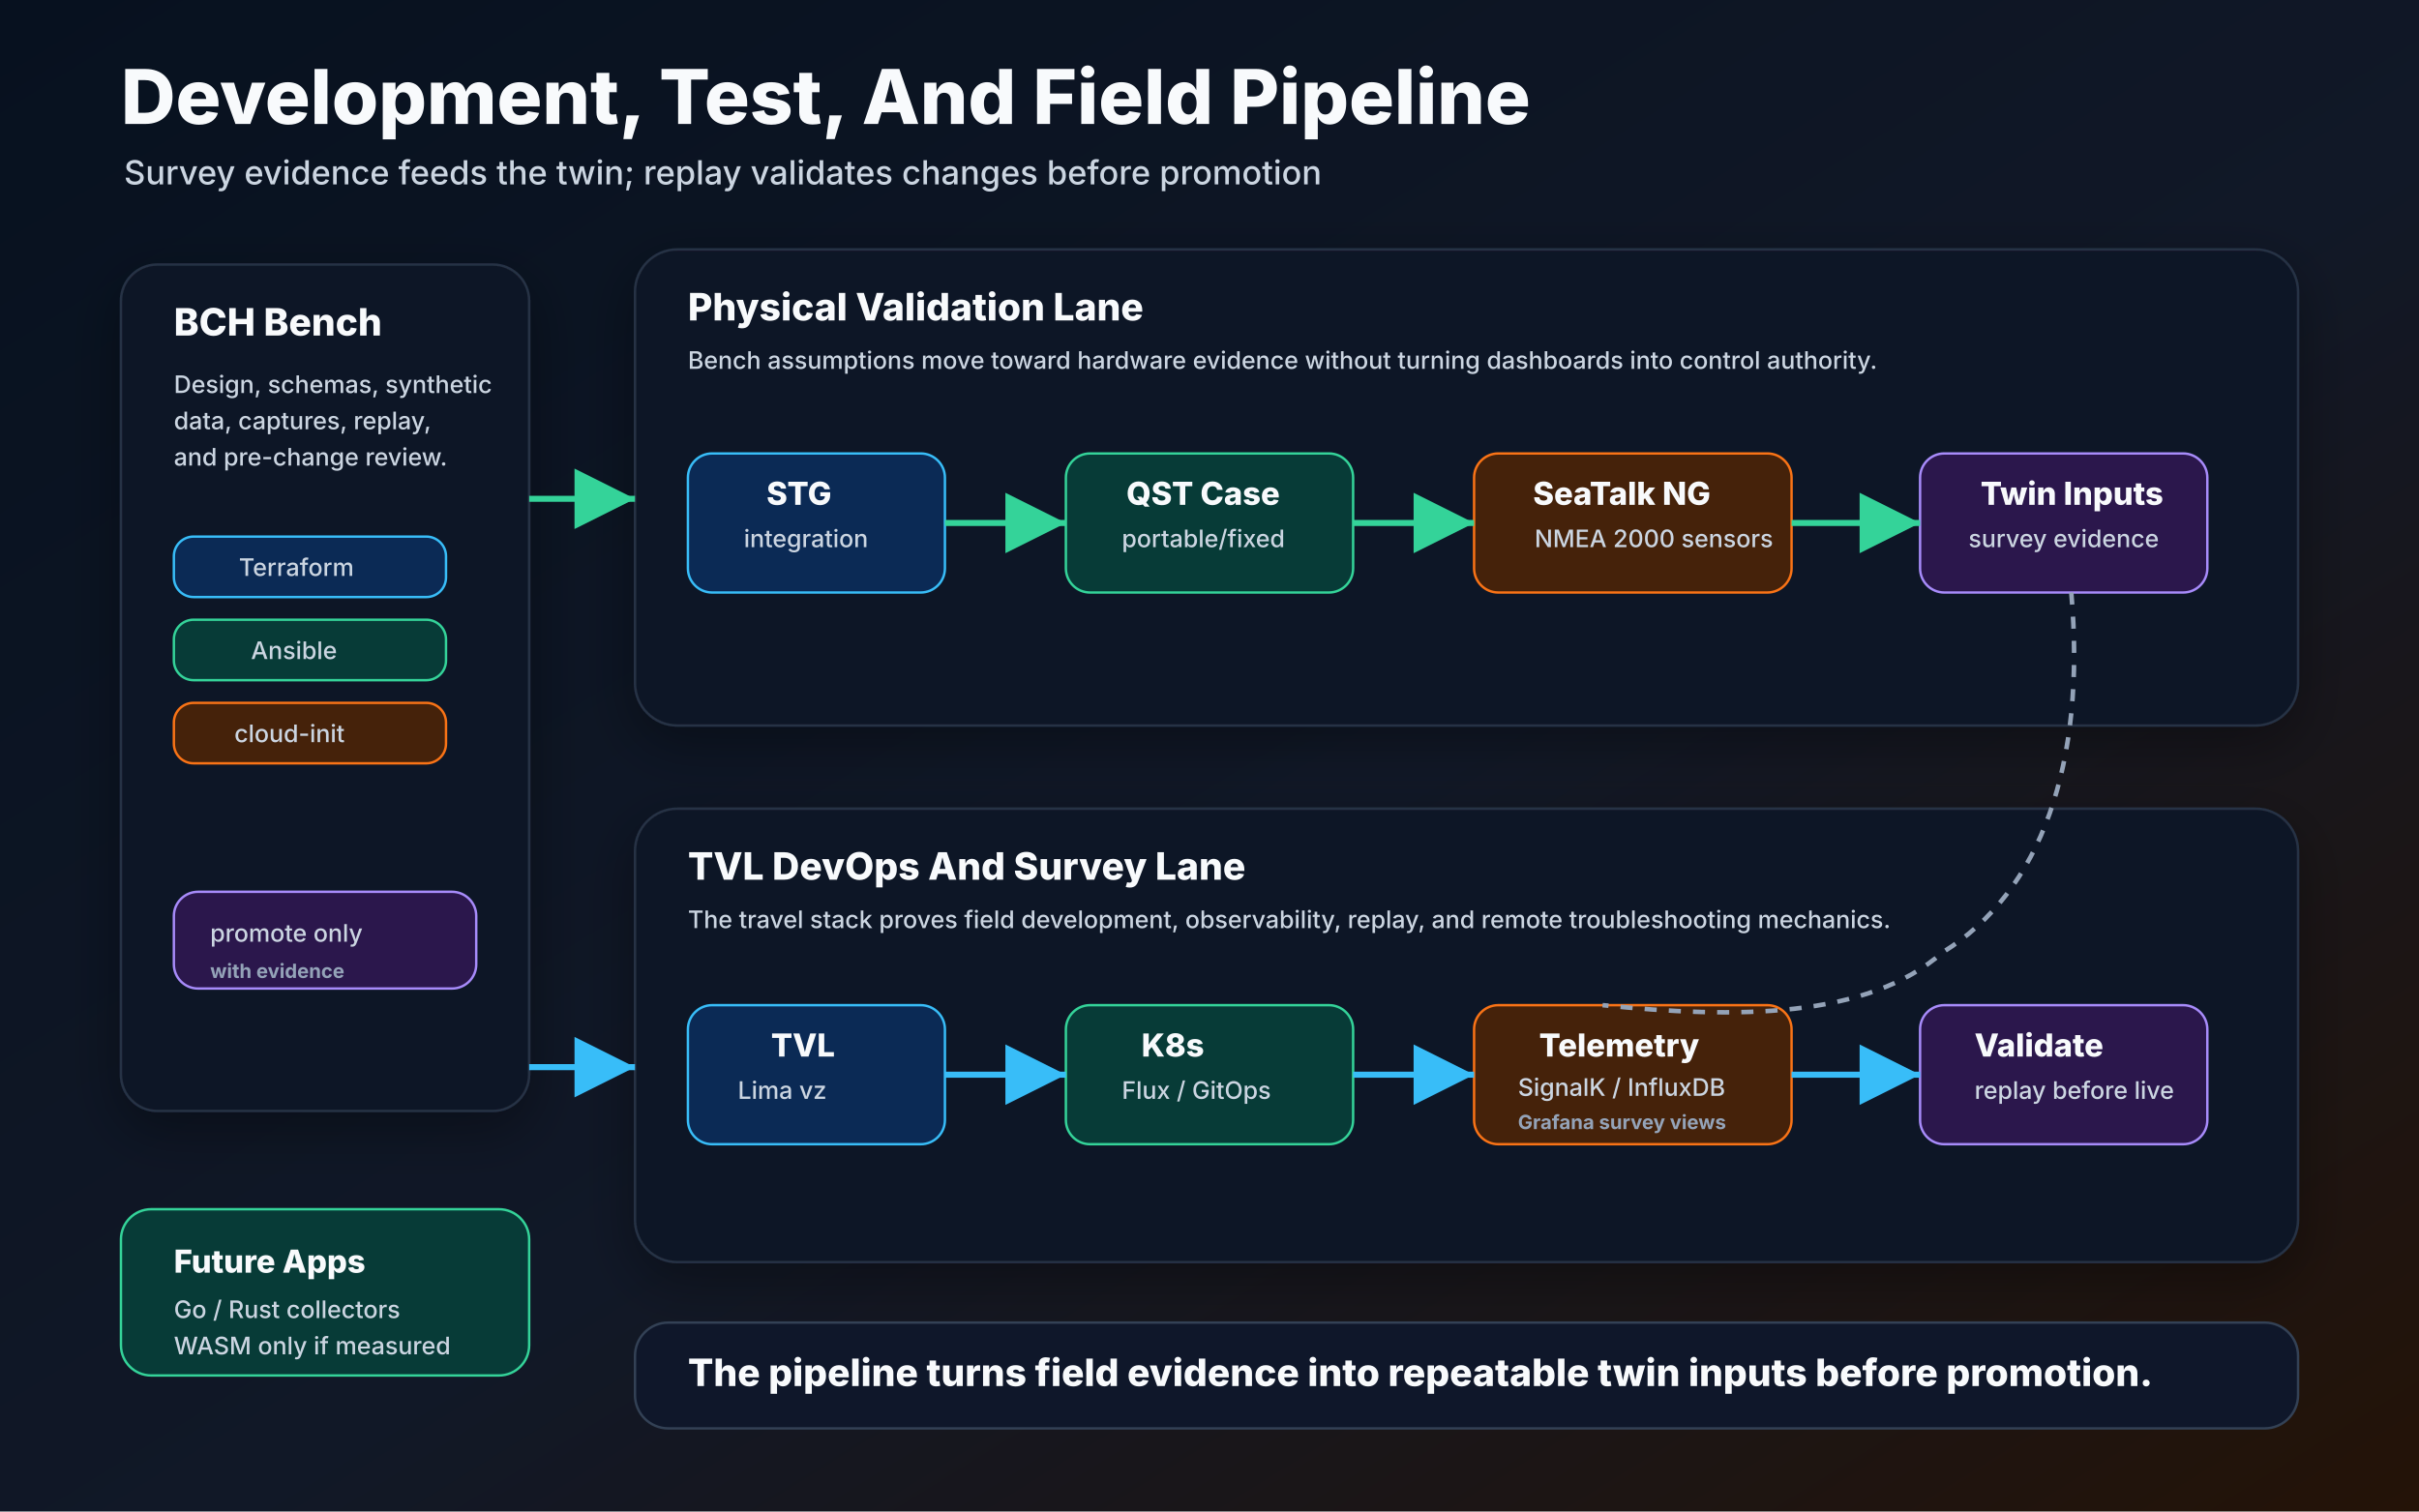
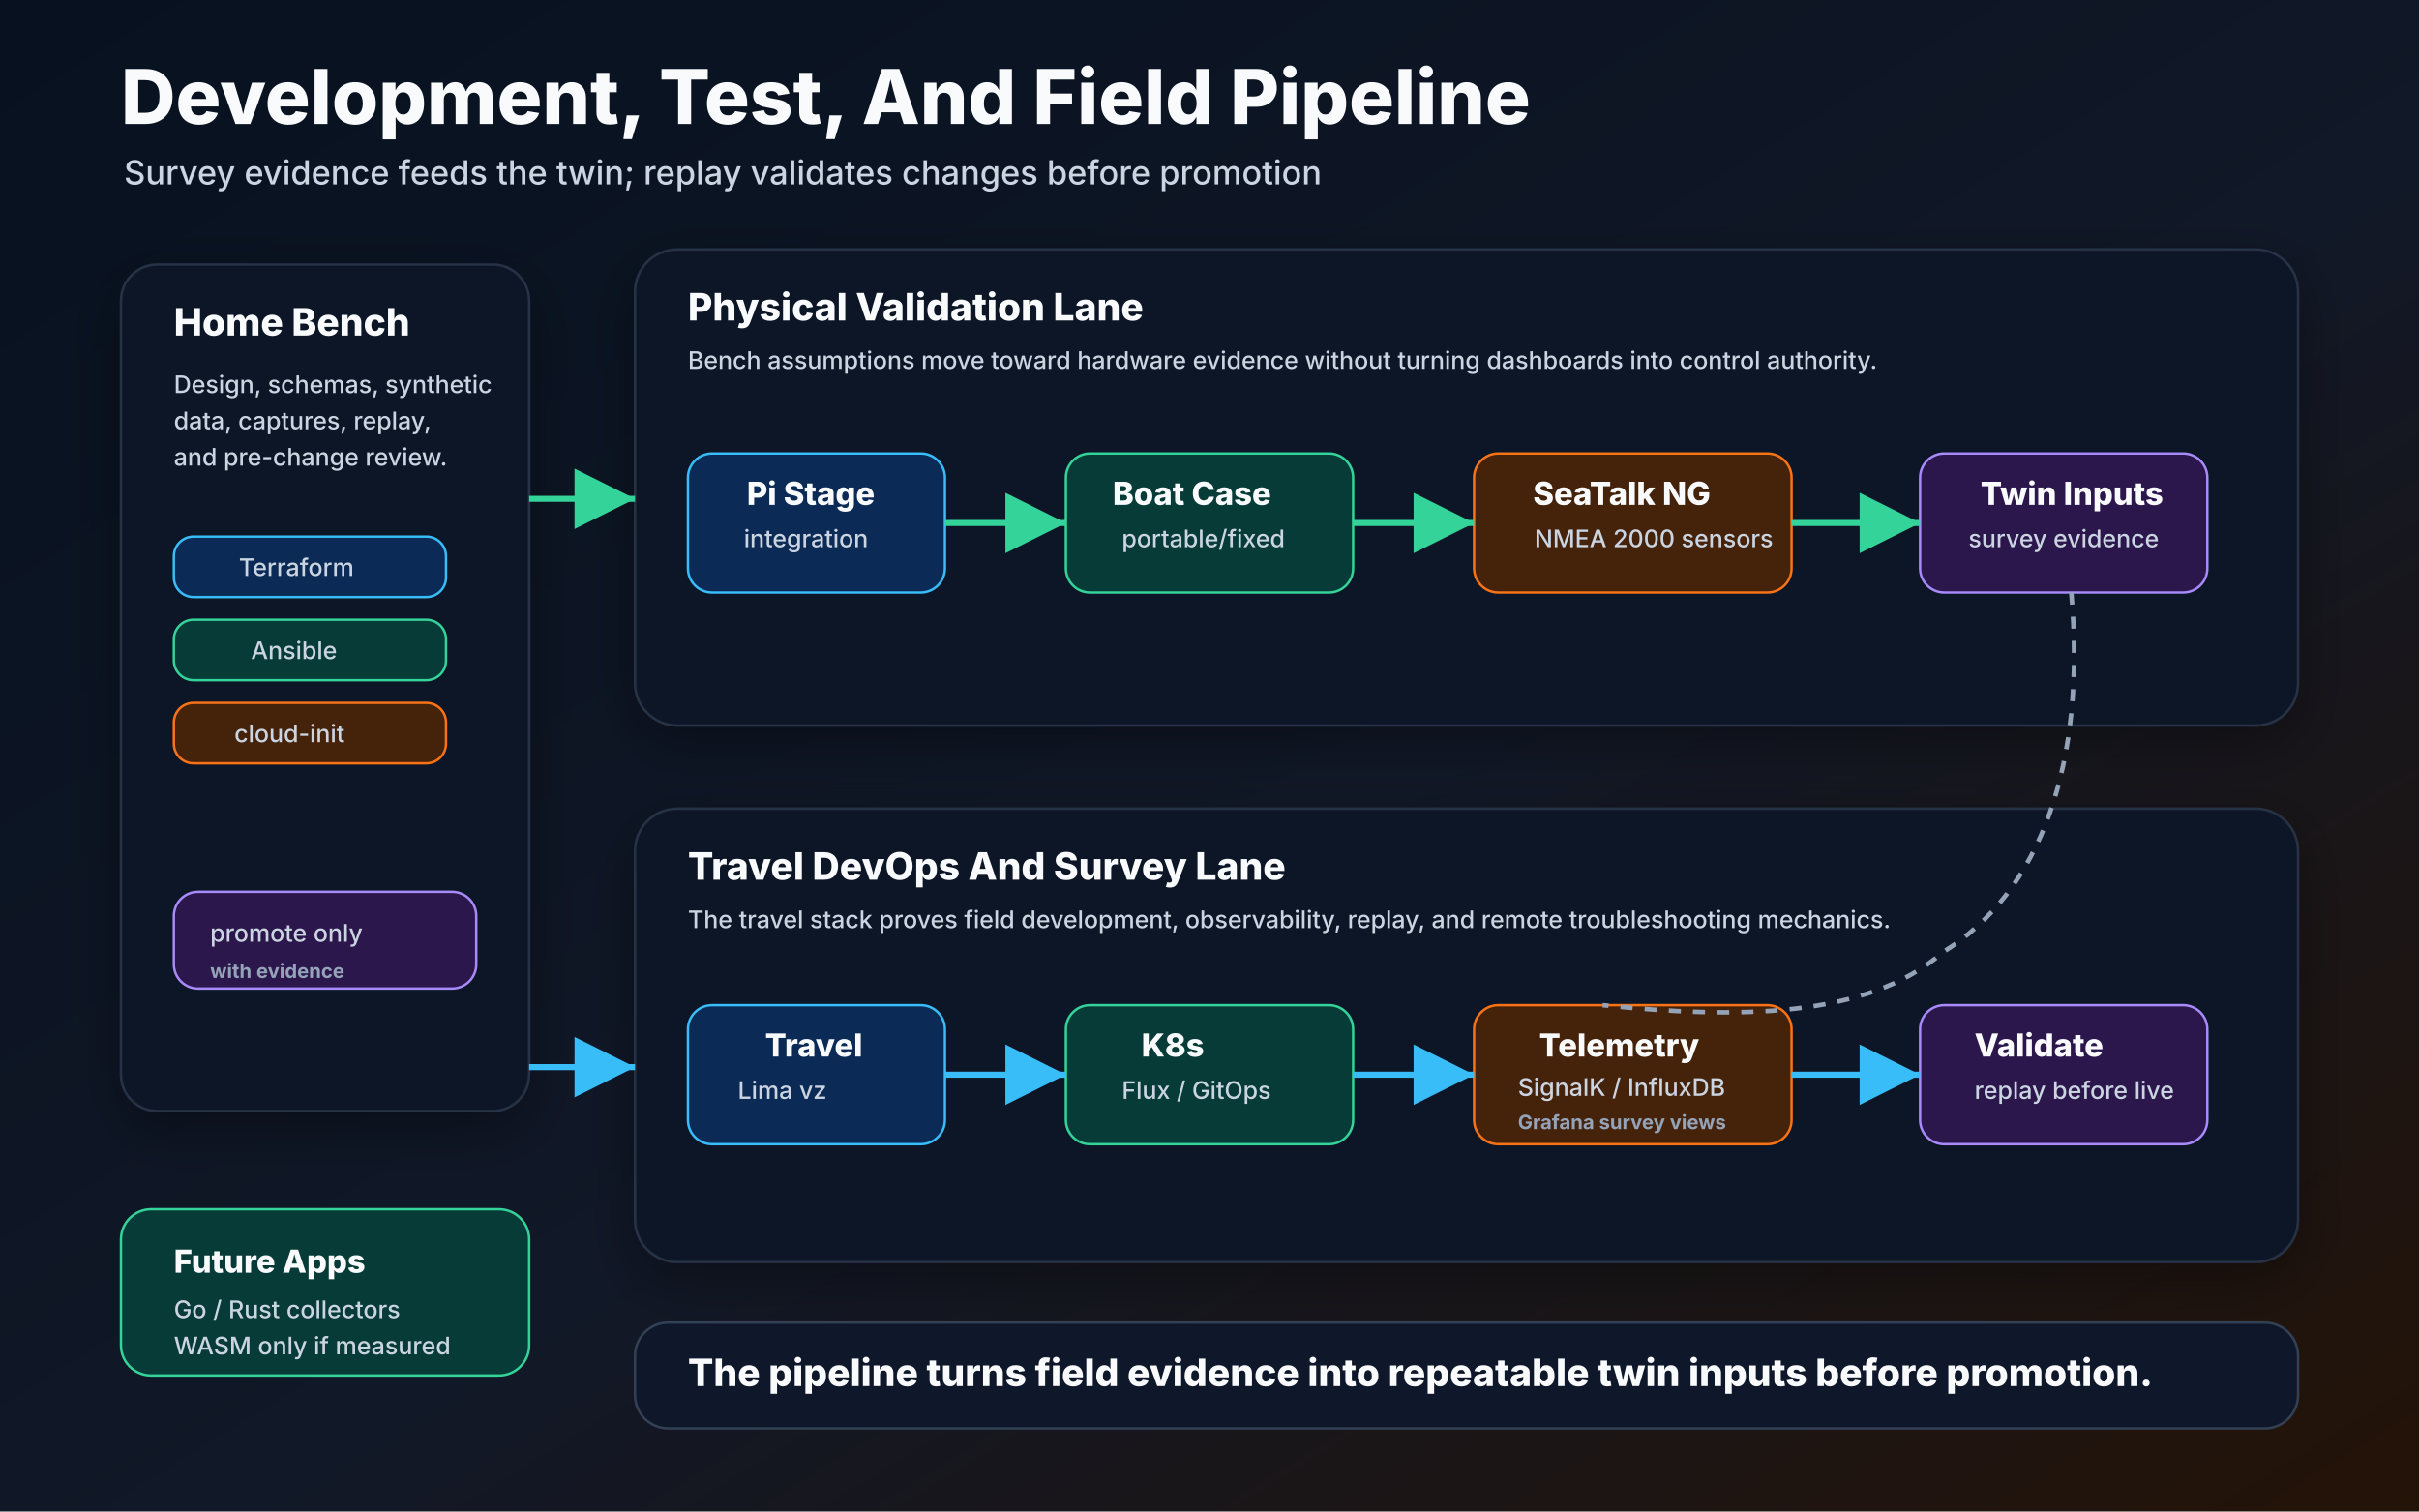
<svg xmlns="http://www.w3.org/2000/svg" width="1600" height="1000" viewBox="0 0 1600 1000" role="img" aria-labelledby="title desc">
  <defs>
    <linearGradient id="bg" x1="0" y1="0" x2="1" y2="1">
      <stop offset="0" stop-color="#07111f" />
      <stop offset="0.55" stop-color="#111827" />
      <stop offset="1" stop-color="#241307" />
    </linearGradient>
    <filter id="shadow" x="-20%" y="-20%" width="140%" height="140%">
      <feDropShadow dx="0" dy="12" stdDeviation="18" flood-color="#000" flood-opacity="0.35" />
    </filter>
    <marker id="arrowb" markerWidth="14" markerHeight="14" refX="10" refY="5" orient="auto" markerUnits="strokeWidth">
      <path d="M0,0 L10,5 L0,10 z" fill="#38bdf8" />
    </marker>
    <marker id="arrowt" markerWidth="14" markerHeight="14" refX="10" refY="5" orient="auto" markerUnits="strokeWidth">
      <path d="M0,0 L10,5 L0,10 z" fill="#34d399" />
    </marker>
    <style>.title{font:800 50px -apple-system,BlinkMacSystemFont,"Segoe UI",sans-serif;fill:#f8fafc}.sub{font:500 22px -apple-system,BlinkMacSystemFont,"Segoe UI",sans-serif;fill:#cbd5e1}.h{font:800 25px -apple-system,BlinkMacSystemFont,"Segoe UI",sans-serif;fill:#f8fafc}.label{font:800 21px -apple-system,BlinkMacSystemFont,"Segoe UI",sans-serif;fill:#f8fafc}.s{font:500 16px -apple-system,BlinkMacSystemFont,"Segoe UI",sans-serif;fill:#cbd5e1}.tiny{font:700 13px -apple-system,BlinkMacSystemFont,"Segoe UI",sans-serif;fill:#94a3b8}.panel{fill:#111827;stroke:#263244;stroke-width:1.6;filter:url(#shadow)}.box{stroke-width:1.6}.blue{fill:#0b2a55;stroke:#38bdf8}.teal{fill:#073b37;stroke:#34d399}.orange{fill:#45220a;stroke:#f97316}.purple{fill:#2b174c;stroke:#a78bfa}.lineb{stroke:#38bdf8;stroke-width:4;fill:none;marker-end:url(#arrowb)}.linet{stroke:#34d399;stroke-width:4;fill:none;marker-end:url(#arrowt)}.dash{stroke:#94a3b8;stroke-width:3;stroke-dasharray:8 8;fill:none}</style>
  </defs>
  <rect width="1600" height="1000" fill="url(#bg)" />
  <text x="80" y="82" class="title">Development, Test, And Field Pipeline</text>
  <text x="82" y="122" class="sub">Survey evidence feeds the twin; replay validates changes before promotion</text>
  <rect x="80" y="175" width="270" height="560" rx="24" class="panel" />
-   <text x="115" y="222" class="h">BCH Bench</text>
+   <text x="115" y="222" class="h">Home Bench</text>
  <text x="115" y="260" class="s">Design, schemas, synthetic</text>
  <text x="115" y="284" class="s">data, captures, replay,</text>
  <text x="115" y="308" class="s">and pre-change review.</text>
  <rect x="115" y="355" width="180" height="40" rx="13" class="box blue" />
  <text x="158" y="381" class="s">Terraform</text>
  <rect x="115" y="410" width="180" height="40" rx="13" class="box teal" />
  <text x="166" y="436" class="s">Ansible</text>
  <rect x="115" y="465" width="180" height="40" rx="13" class="box orange" />
  <text x="155" y="491" class="s">cloud-init</text>
  <rect x="115" y="590" width="200" height="64" rx="16" class="box purple" />
  <text x="139" y="623" class="s">promote only</text>
  <text x="139" y="647" class="tiny">with evidence</text>
  <rect x="420" y="165" width="1100" height="315" rx="28" class="panel" />
  <text x="455" y="212" class="h">Physical Validation Lane</text>
  <text x="455" y="244" class="s">Bench assumptions move toward hardware evidence without turning dashboards into control authority.</text>
  <rect x="455" y="300" width="170" height="92" rx="16" class="box blue" />
-   <text x="507" y="334" class="label">STG</text>
+   <text x="494" y="334" class="label">Pi Stage</text>
  <text x="492" y="362" class="s">integration</text>
  <rect x="705" y="300" width="190" height="92" rx="16" class="box teal" />
-   <text x="745" y="334" class="label">QST Case</text>
+   <text x="736" y="334" class="label">Boat Case</text>
  <text x="742" y="362" class="s">portable/fixed</text>
  <rect x="975" y="300" width="210" height="92" rx="16" class="box orange" />
  <text x="1014" y="334" class="label">SeaTalk NG</text>
  <text x="1015" y="362" class="s">NMEA 2000 sensors</text>
  <rect x="1270" y="300" width="190" height="92" rx="16" class="box purple" />
  <text x="1310" y="334" class="label">Twin Inputs</text>
  <text x="1302" y="362" class="s">survey evidence</text>
  <path d="M350 330 C382 330 392 330 420 330" class="linet" />
  <path d="M625 346 L705 346" class="linet" />
  <path d="M895 346 L975 346" class="linet" />
  <path d="M1185 346 L1270 346" class="linet" />
  <rect x="420" y="535" width="1100" height="300" rx="28" class="panel" />
-   <text x="455" y="582" class="h">TVL DevOps And Survey Lane</text>
+   <text x="455" y="582" class="h">Travel DevOps And Survey Lane</text>
  <text x="455" y="614" class="s">The travel stack proves field development, observability, replay, and remote troubleshooting mechanics.</text>
  <rect x="455" y="665" width="170" height="92" rx="16" class="box blue" />
-   <text x="510" y="699" class="label">TVL</text>
+   <text x="506" y="699" class="label">Travel</text>
  <text x="488" y="727" class="s">Lima vz</text>
  <rect x="705" y="665" width="190" height="92" rx="16" class="box teal" />
  <text x="755" y="699" class="label">K8s</text>
  <text x="742" y="727" class="s">Flux / GitOps</text>
  <rect x="975" y="665" width="210" height="92" rx="16" class="box orange" />
  <text x="1018" y="699" class="label">Telemetry</text>
  <text x="1004" y="725" class="s">SignalK / InfluxDB</text>
  <text x="1004" y="747" class="tiny">Grafana survey views</text>
  <rect x="1270" y="665" width="190" height="92" rx="16" class="box purple" />
  <text x="1306" y="699" class="label">Validate</text>
  <text x="1306" y="727" class="s">replay before live</text>
  <path d="M350 706 C382 706 392 706 420 706" class="lineb" />
  <path d="M625 711 L705 711" class="lineb" />
  <path d="M895 711 L975 711" class="lineb" />
  <path d="M1185 711 L1270 711" class="lineb" />
  <path d="M1370 392 C1380 505 1350 590 1285 630 C1235 674 1148 674 1060 665" class="dash" />
  <rect x="80" y="800" width="270" height="110" rx="20" fill="#073b37" stroke="#34d399" stroke-width="1.6" />
  <text x="115" y="842" class="label">Future Apps</text>
  <text x="115" y="872" class="s">Go / Rust collectors</text>
  <text x="115" y="896" class="s">WASM only if measured</text>
  <rect x="420" y="875" width="1100" height="70" rx="22" fill="#0f172a" stroke="#334155" stroke-width="1.6" />
  <text x="455" y="917" class="h">The pipeline turns field evidence into repeatable twin inputs before promotion.</text>
</svg>
